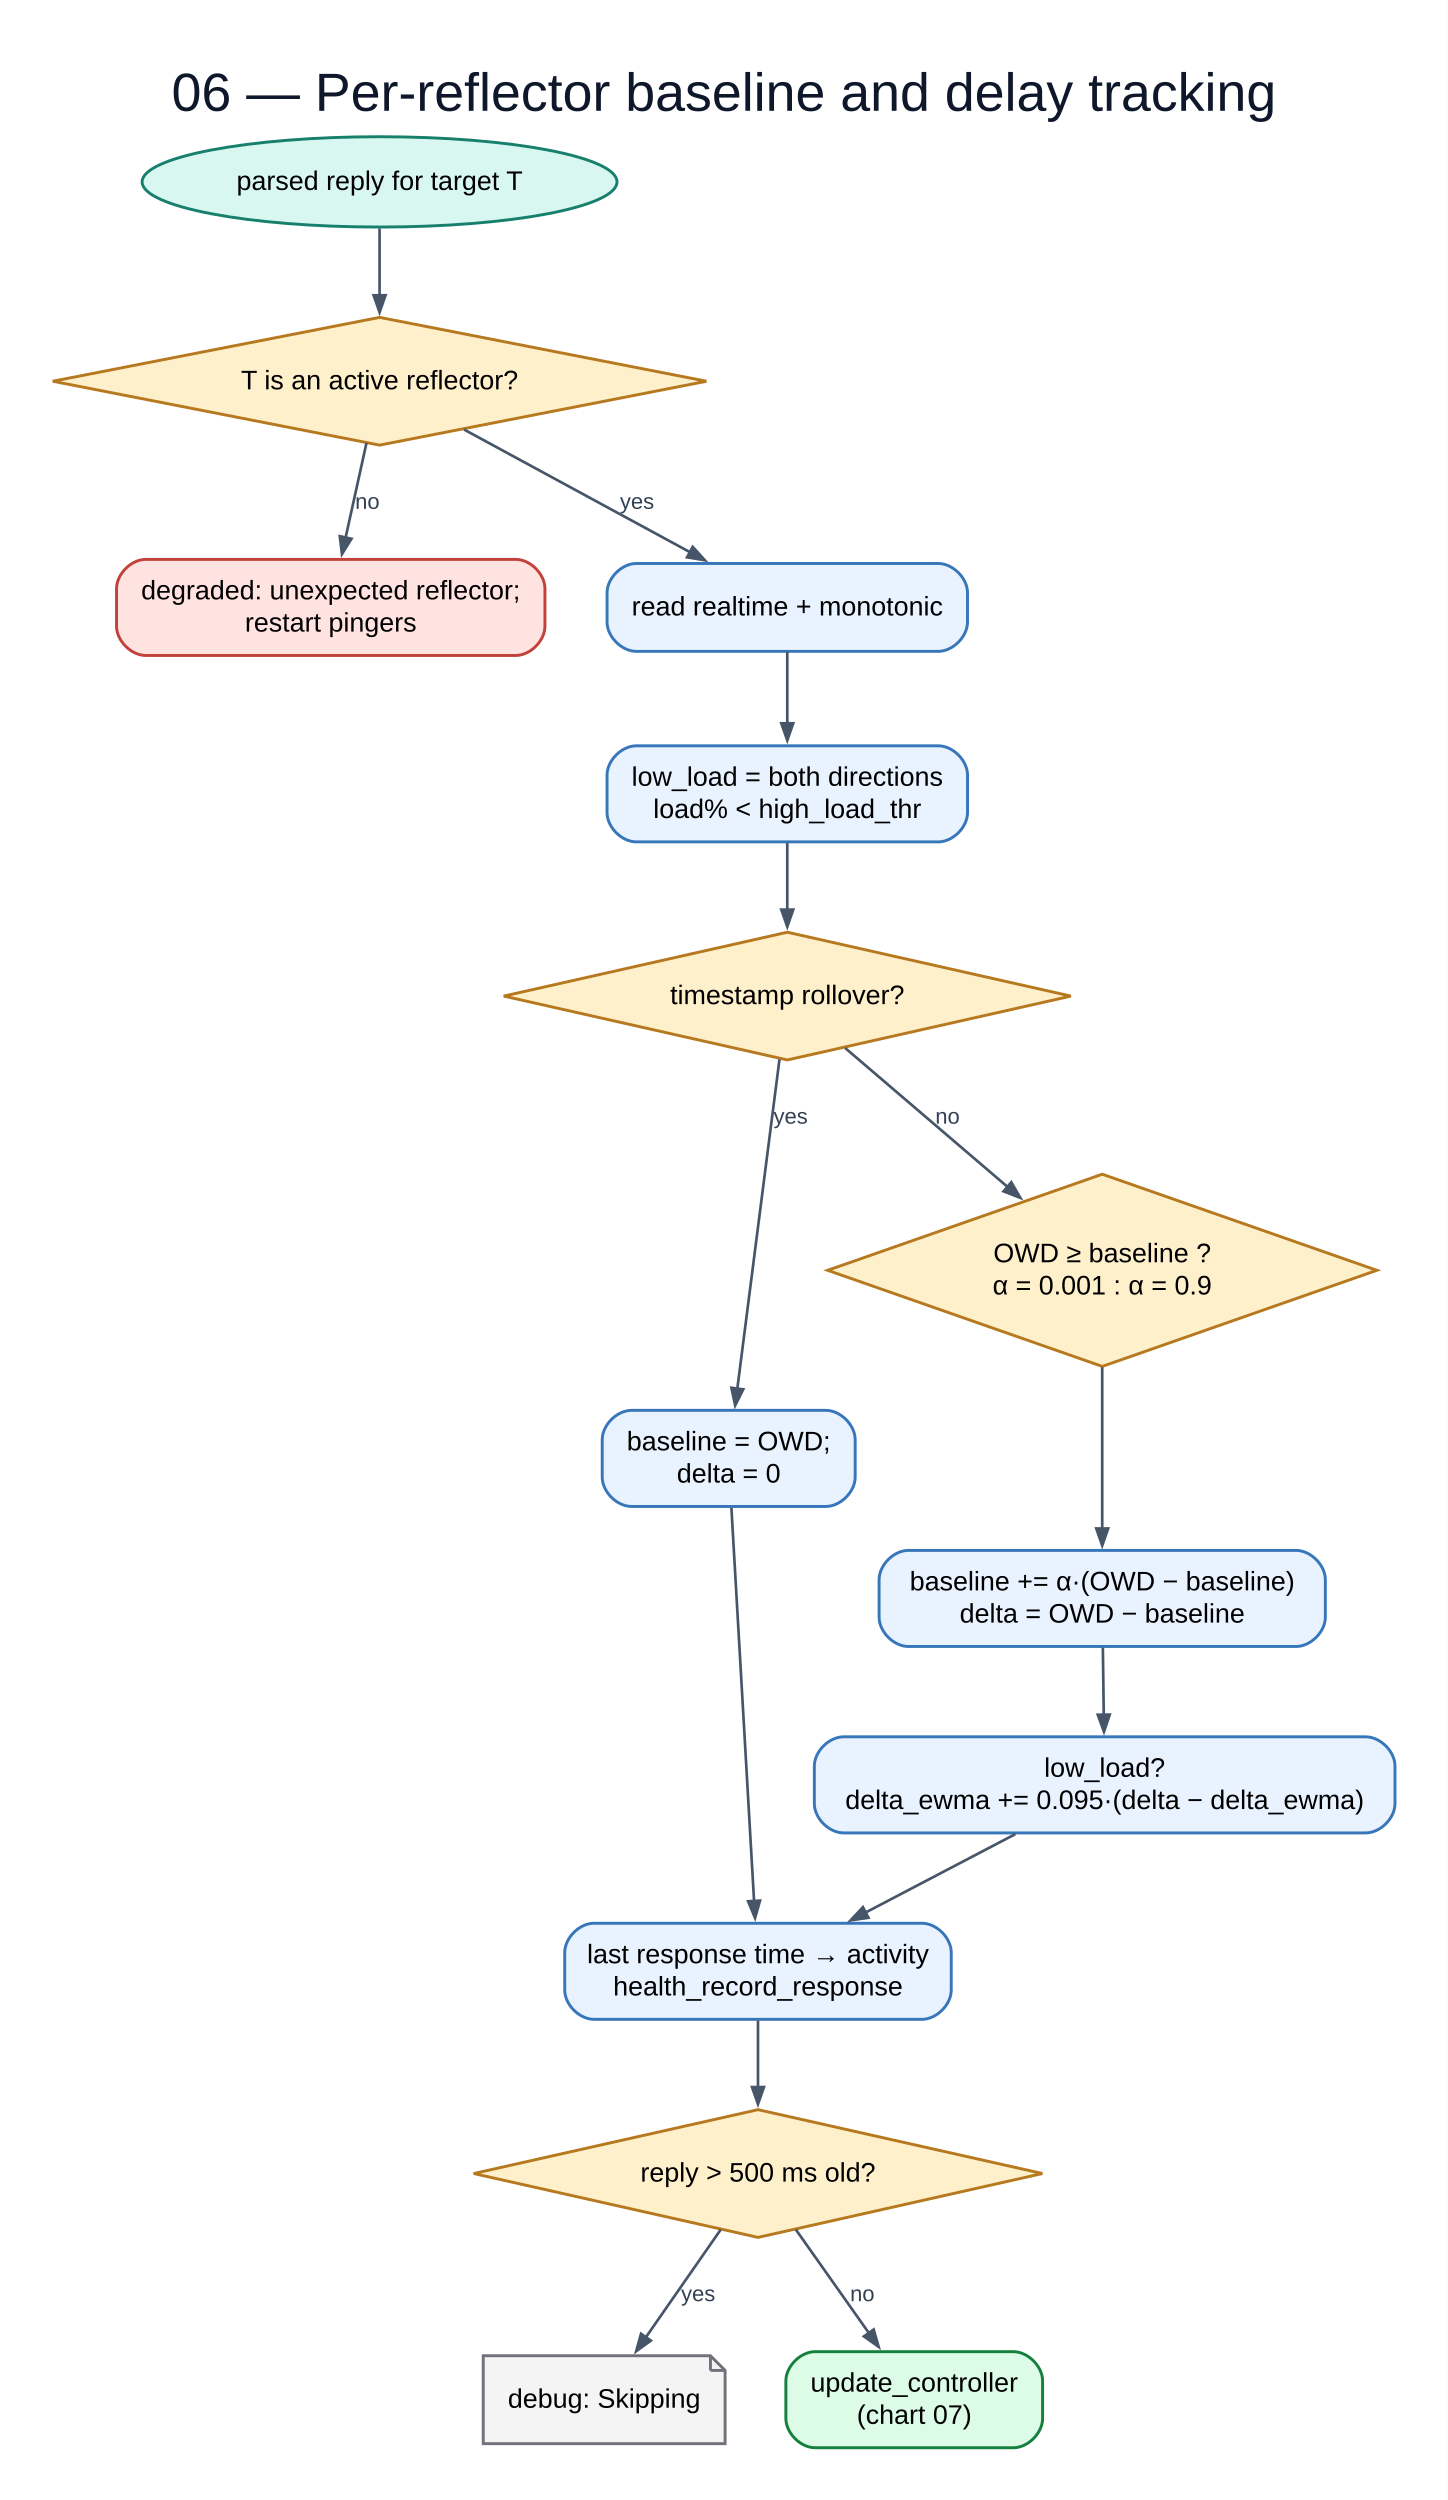
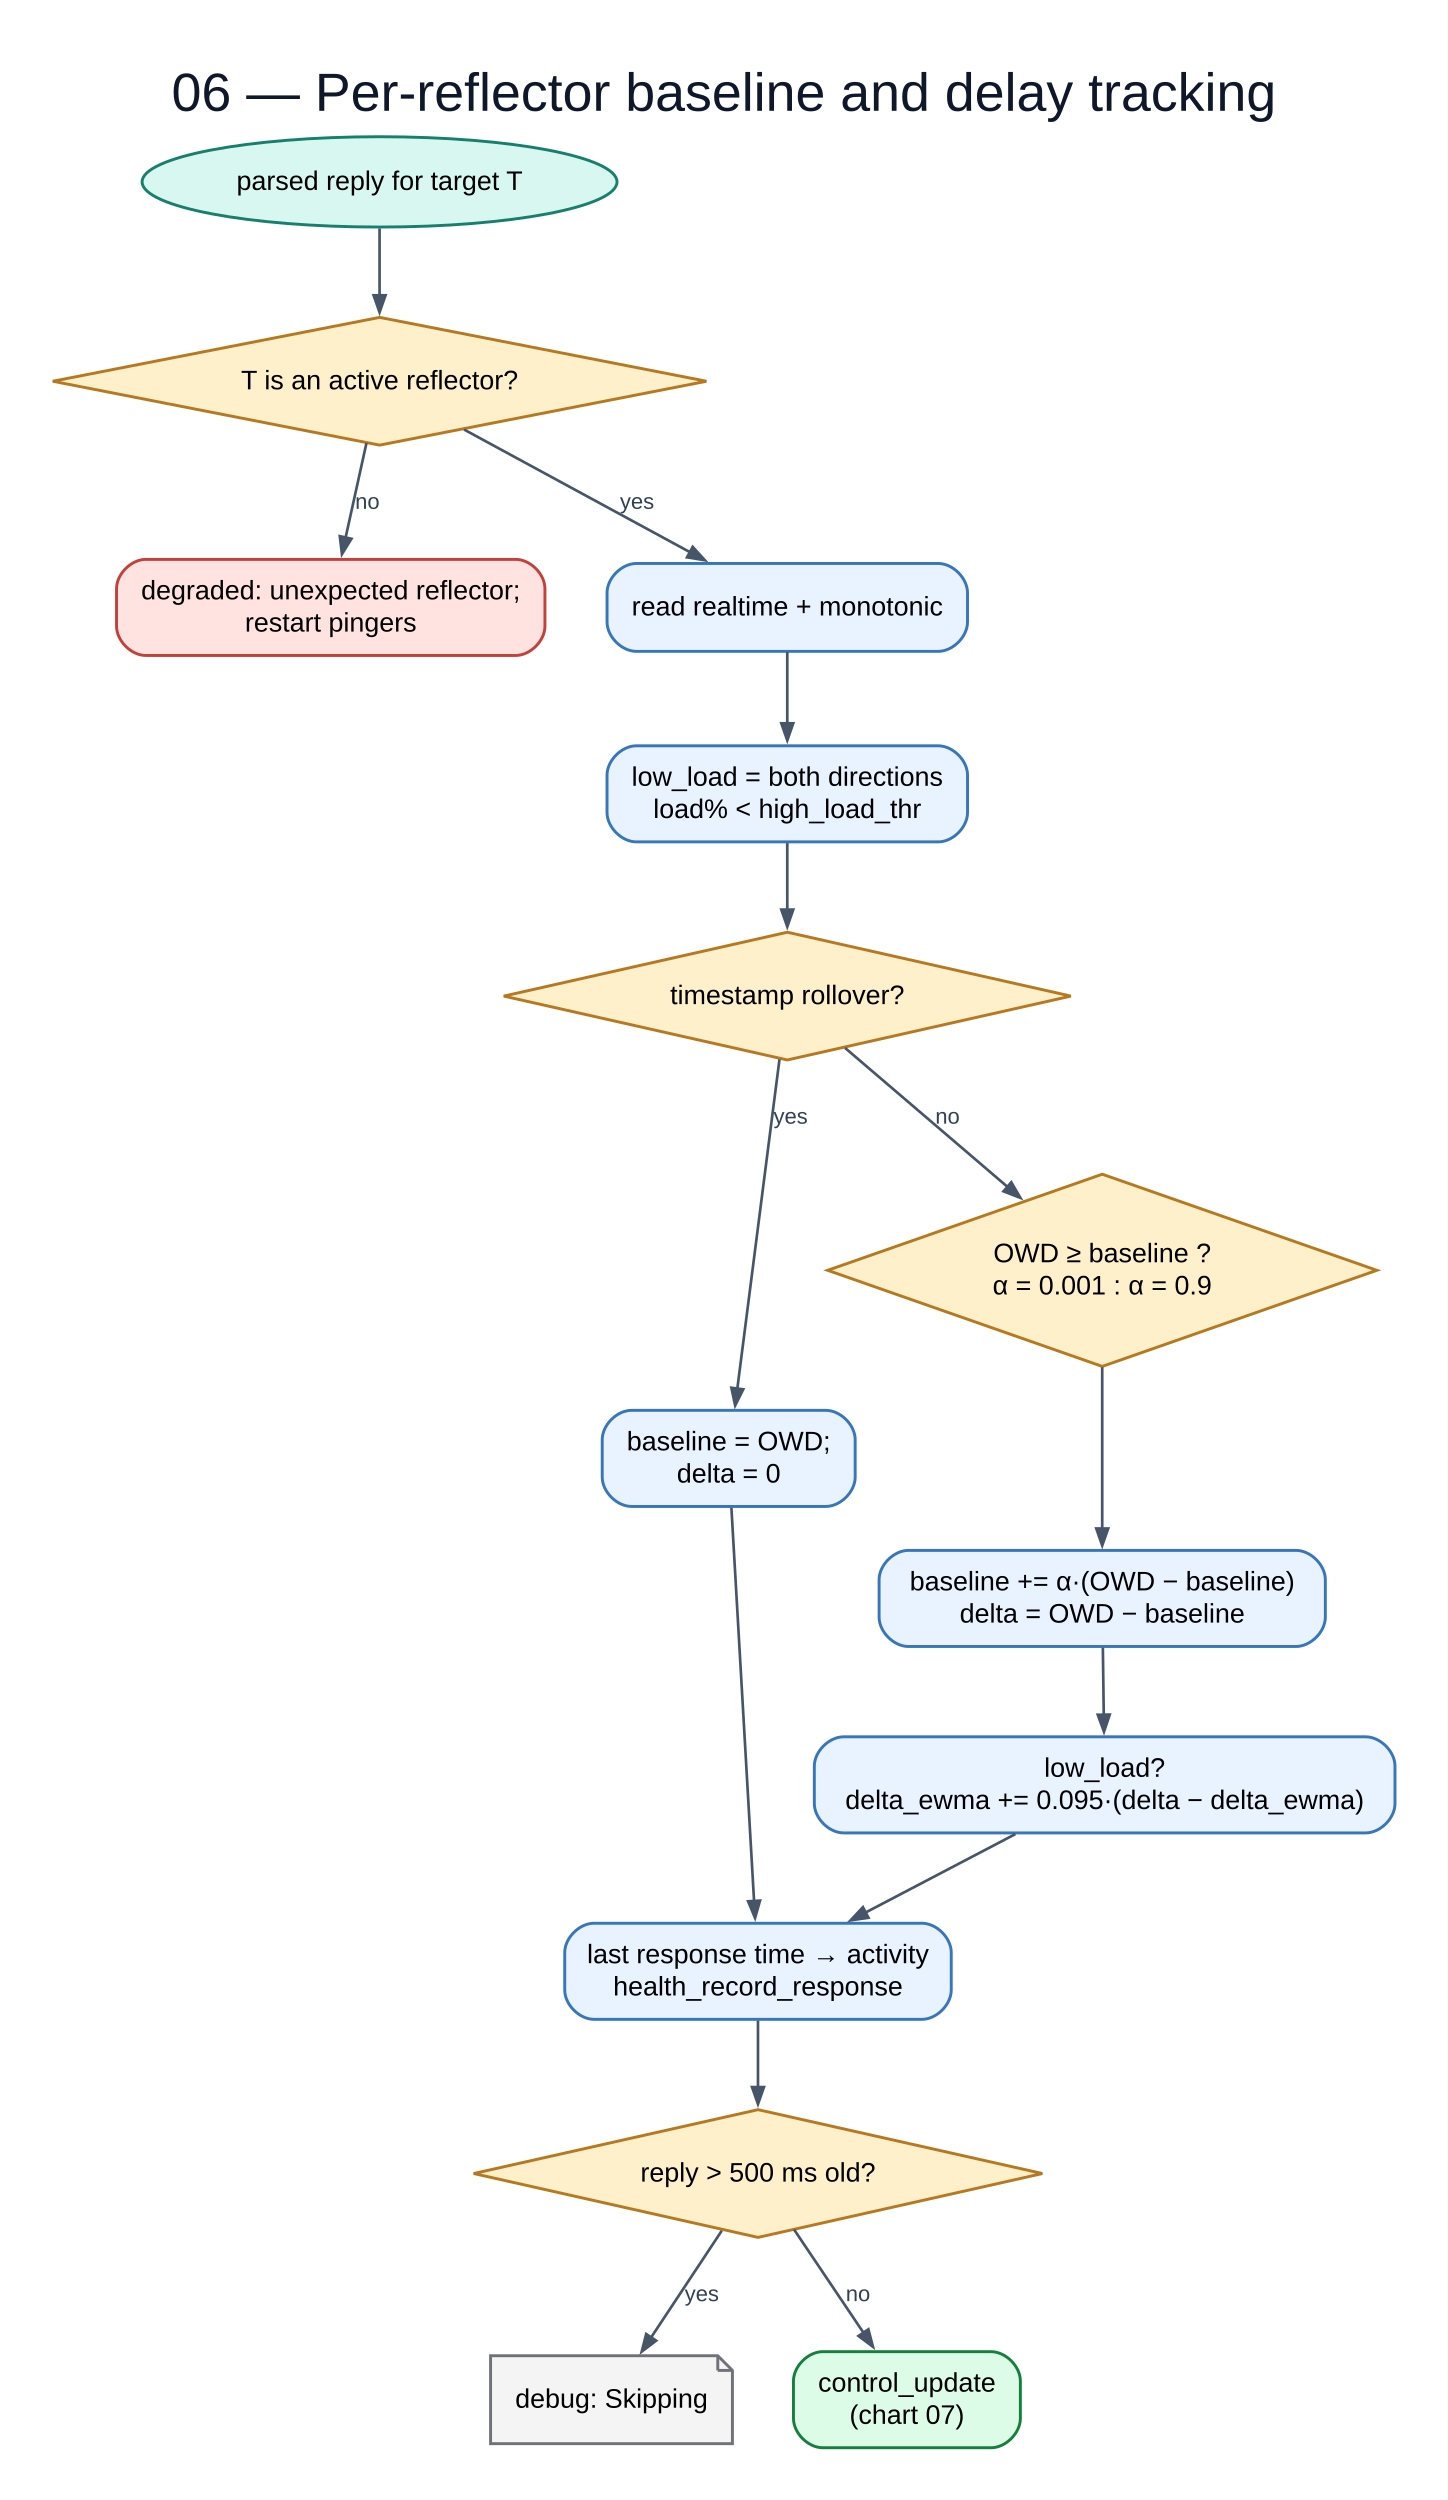
<svg xmlns="http://www.w3.org/2000/svg" width="593pt" height="1024pt" viewBox="0.00 0.00 593.00 1024.00">
  <g id="graph0" class="graph" transform="scale(1 1) rotate(0) translate(21.6 1002.6)">
    <polygon fill="white" stroke="none" points="-21.6,21.6 -21.6,-1002.6 571.39,-1002.6 571.39,21.6 -21.6,21.6" />
    <text xml:space="preserve" text-anchor="middle" x="274.9" y="-957.2" font-family="Arial" font-size="22.00" fill="#0f172a">06 — Per-reflector baseline and delay tracking</text>
    <g id="node1" class="node">
      <ellipse fill="#d9f7f1" stroke="#17806d" stroke-width="1.2" cx="133.87" cy="-928.1" rx="97.26" ry="18.5" />
      <text xml:space="preserve" text-anchor="middle" x="133.87" y="-924.8" font-family="Arial" font-size="11.00">parsed reply for target T</text>
    </g>
    <g id="node2" class="node">
      <polygon fill="#fff0cc" stroke="#b7791f" stroke-width="1.2" points="133.87,-872.6 0,-846.44 133.87,-820.28 267.74,-846.44 133.87,-872.6" />
      <text xml:space="preserve" text-anchor="middle" x="133.87" y="-843.14" font-family="Arial" font-size="11.00">T is an active reflector?</text>
    </g>
    <g id="edge1" class="edge">
      <path fill="none" stroke="#475569" stroke-width="1.1" d="M133.87,-909.02C133.87,-900.87 133.87,-890.96 133.87,-881.5" />
      <polygon fill="#475569" stroke="#475569" stroke-width="1.1" points="136.32,-881.66 133.87,-874.66 131.42,-881.66 136.32,-881.66" />
    </g>
    <g id="node3" class="node">
      <path fill="#ffe3e0" stroke="#c2413b" stroke-width="1.2" d="M189.61,-773.48C189.61,-773.48 38.13,-773.48 38.13,-773.48 32.13,-773.48 26.13,-767.48 26.13,-761.48 26.13,-761.48 26.13,-746.12 26.13,-746.12 26.13,-740.12 32.13,-734.12 38.13,-734.12 38.13,-734.12 189.61,-734.12 189.61,-734.12 195.61,-734.12 201.61,-740.12 201.61,-746.12 201.61,-746.12 201.61,-761.48 201.61,-761.48 201.61,-767.48 195.61,-773.48 189.61,-773.48" />
      <text xml:space="preserve" text-anchor="middle" x="113.87" y="-757.1" font-family="Arial" font-size="11.00">degraded: unexpected reflector;</text>
      <text xml:space="preserve" text-anchor="middle" x="113.87" y="-743.9" font-family="Arial" font-size="11.00">restart pingers</text>
    </g>
    <g id="edge2" class="edge">
      <path fill="none" stroke="#475569" stroke-width="1.1" d="M128.51,-821.15C125.86,-809.14 122.65,-794.59 119.91,-782.18" />
      <polygon fill="#475569" stroke="#475569" stroke-width="1.1" points="122.36,-781.92 118.46,-775.61 117.58,-782.98 122.36,-781.92" />
      <text xml:space="preserve" text-anchor="middle" x="128.88" y="-794.18" font-family="Arial" font-size="9.00" fill="#334155">no</text>
    </g>
    <g id="node4" class="node">
      <path fill="#e9f2ff" stroke="#3676b9" stroke-width="1.2" d="M362.69,-771.8C362.69,-771.8 239.05,-771.8 239.05,-771.8 233.05,-771.8 227.05,-765.8 227.05,-759.8 227.05,-759.8 227.05,-747.8 227.05,-747.8 227.05,-741.8 233.05,-735.8 239.05,-735.8 239.05,-735.8 362.69,-735.8 362.69,-735.8 368.69,-735.8 374.69,-741.8 374.69,-747.8 374.69,-747.8 374.69,-759.8 374.69,-759.8 374.69,-765.8 368.69,-771.8 362.69,-771.8" />
      <text xml:space="preserve" text-anchor="middle" x="300.87" y="-750.5" font-family="Arial" font-size="11.00">read realtime + monotonic</text>
    </g>
    <g id="edge3" class="edge">
      <path fill="none" stroke="#475569" stroke-width="1.1" d="M168.47,-826.66C195.49,-812 233.04,-791.62 261.25,-776.3" />
      <polygon fill="#475569" stroke="#475569" stroke-width="1.1" points="262.13,-778.61 267.12,-773.12 259.8,-774.31 262.13,-778.61" />
      <text xml:space="preserve" text-anchor="middle" x="239.33" y="-794.18" font-family="Arial" font-size="9.00" fill="#334155">yes</text>
    </g>
    <g id="node5" class="node">
      <path fill="#e9f2ff" stroke="#3676b9" stroke-width="1.2" d="M362.7,-697.12C362.7,-697.12 239.04,-697.12 239.04,-697.12 233.04,-697.12 227.04,-691.12 227.04,-685.12 227.04,-685.12 227.04,-669.76 227.04,-669.76 227.04,-663.76 233.04,-657.76 239.04,-657.76 239.04,-657.76 362.7,-657.76 362.7,-657.76 368.7,-657.76 374.7,-663.76 374.7,-669.76 374.7,-669.76 374.7,-685.12 374.7,-685.12 374.7,-691.12 368.7,-697.12 362.7,-697.12" />
      <text xml:space="preserve" text-anchor="middle" x="300.87" y="-680.74" font-family="Arial" font-size="11.00">low_load = both directions</text>
      <text xml:space="preserve" text-anchor="middle" x="300.87" y="-667.54" font-family="Arial" font-size="11.00">load% &lt; high_load_thr</text>
    </g>
    <g id="edge4" class="edge">
      <path fill="none" stroke="#475569" stroke-width="1.1" d="M300.87,-735.55C300.87,-726.88 300.87,-716.16 300.87,-706.35" />
      <polygon fill="#475569" stroke="#475569" stroke-width="1.1" points="303.32,-706.35 300.87,-699.35 298.42,-706.35 303.32,-706.35" />
    </g>
    <g id="node6" class="node">
      <polygon fill="#fff0cc" stroke="#b7791f" stroke-width="1.2" points="300.87,-620.76 184.74,-594.6 300.87,-568.44 417.01,-594.6 300.87,-620.76" />
      <text xml:space="preserve" text-anchor="middle" x="300.87" y="-591.3" font-family="Arial" font-size="11.00">timestamp rollover?</text>
    </g>
    <g id="edge5" class="edge">
      <path fill="none" stroke="#475569" stroke-width="1.1" d="M300.87,-657.28C300.87,-649.06 300.87,-639.2 300.87,-629.8" />
      <polygon fill="#475569" stroke="#475569" stroke-width="1.1" points="303.32,-630.02 300.87,-623.02 298.42,-630.02 303.32,-630.02" />
    </g>
    <g id="node7" class="node">
      <path fill="#e9f2ff" stroke="#3676b9" stroke-width="1.2" d="M316.68,-424.92C316.68,-424.92 237.07,-424.92 237.07,-424.92 231.07,-424.92 225.07,-418.92 225.07,-412.92 225.07,-412.92 225.07,-397.56 225.07,-397.56 225.07,-391.56 231.07,-385.56 237.07,-385.56 237.07,-385.56 316.68,-385.56 316.68,-385.56 322.68,-385.56 328.68,-391.56 328.68,-397.56 328.68,-397.56 328.68,-412.92 328.68,-412.92 328.68,-418.92 322.68,-424.92 316.68,-424.92" />
      <text xml:space="preserve" text-anchor="middle" x="276.87" y="-408.54" font-family="Arial" font-size="11.00">baseline = OWD;</text>
      <text xml:space="preserve" text-anchor="middle" x="276.87" y="-395.34" font-family="Arial" font-size="11.00">delta = 0</text>
    </g>
    <g id="edge6" class="edge">
      <path fill="none" stroke="#475569" stroke-width="1.1" d="M297.68,-568.72C293.19,-533.61 285.01,-469.76 280.36,-433.44" />
      <polygon fill="#475569" stroke="#475569" stroke-width="1.1" points="282.84,-433.54 279.52,-426.91 277.98,-434.16 282.84,-433.54" />
      <text xml:space="preserve" text-anchor="middle" x="302.25" y="-542.34" font-family="Arial" font-size="9.00" fill="#334155">yes</text>
    </g>
    <g id="node8" class="node">
      <polygon fill="#fff0cc" stroke="#b7791f" stroke-width="1.2" points="429.87,-521.64 317.4,-482.28 429.87,-442.92 542.34,-482.28 429.87,-521.64" />
      <text xml:space="preserve" text-anchor="middle" x="429.87" y="-485.58" font-family="Arial" font-size="11.00">OWD ≥ baseline ?</text>
      <text xml:space="preserve" text-anchor="middle" x="429.87" y="-472.38" font-family="Arial" font-size="11.00">α = 0.001 : α = 0.9</text>
    </g>
    <g id="edge7" class="edge">
      <path fill="none" stroke="#475569" stroke-width="1.1" d="M324.53,-573.37C343.12,-557.47 369.4,-535 391.06,-516.47" />
      <polygon fill="#475569" stroke="#475569" stroke-width="1.1" points="392.62,-518.36 396.35,-511.95 389.44,-514.63 392.62,-518.36" />
      <text xml:space="preserve" text-anchor="middle" x="366.51" y="-542.34" font-family="Arial" font-size="9.00" fill="#334155">no</text>
    </g>
    <g id="node11" class="node">
      <path fill="#e9f2ff" stroke="#3676b9" stroke-width="1.2" d="M356.03,-214.84C356.03,-214.84 221.71,-214.84 221.71,-214.84 215.71,-214.84 209.71,-208.84 209.71,-202.84 209.71,-202.84 209.71,-187.48 209.71,-187.48 209.71,-181.48 215.71,-175.48 221.71,-175.48 221.71,-175.48 356.03,-175.48 356.03,-175.48 362.03,-175.48 368.03,-181.48 368.03,-187.48 368.03,-187.48 368.03,-202.84 368.03,-202.84 368.03,-208.84 362.03,-214.84 356.03,-214.84" />
      <text xml:space="preserve" text-anchor="middle" x="288.87" y="-198.46" font-family="Arial" font-size="11.00">last response time → activity</text>
      <text xml:space="preserve" text-anchor="middle" x="288.87" y="-185.26" font-family="Arial" font-size="11.00">health_record_response</text>
    </g>
    <g id="edge10" class="edge">
      <path fill="none" stroke="#475569" stroke-width="1.1" d="M277.98,-385.04C280.11,-348.03 284.8,-266.71 287.27,-223.85" />
      <polygon fill="#475569" stroke="#475569" stroke-width="1.1" points="289.71,-224.11 287.67,-216.98 284.82,-223.83 289.71,-224.11" />
    </g>
    <g id="node9" class="node">
      <path fill="#e9f2ff" stroke="#3676b9" stroke-width="1.2" d="M509.26,-367.56C509.26,-367.56 350.48,-367.56 350.48,-367.56 344.48,-367.56 338.48,-361.56 338.48,-355.56 338.48,-355.56 338.48,-340.2 338.48,-340.2 338.48,-334.2 344.48,-328.2 350.48,-328.2 350.48,-328.2 509.26,-328.2 509.26,-328.2 515.26,-328.2 521.26,-334.2 521.26,-340.2 521.26,-340.2 521.26,-355.56 521.26,-355.56 521.26,-361.56 515.26,-367.56 509.26,-367.56" />
      <text xml:space="preserve" text-anchor="middle" x="429.87" y="-351.18" font-family="Arial" font-size="11.00">baseline += α·(OWD − baseline)</text>
      <text xml:space="preserve" text-anchor="middle" x="429.87" y="-337.98" font-family="Arial" font-size="11.00">delta = OWD − baseline</text>
    </g>
    <g id="edge8" class="edge">
      <path fill="none" stroke="#475569" stroke-width="1.1" d="M429.87,-442.63C429.87,-421.41 429.87,-395.6 429.87,-376.44" />
      <polygon fill="#475569" stroke="#475569" stroke-width="1.1" points="432.32,-376.54 429.87,-369.54 427.42,-376.54 432.32,-376.54" />
    </g>
    <g id="node10" class="node">
      <path fill="#e9f2ff" stroke="#3676b9" stroke-width="1.2" d="M537.79,-291.2C537.79,-291.2 323.95,-291.2 323.95,-291.2 317.95,-291.2 311.95,-285.2 311.95,-279.2 311.95,-279.2 311.95,-263.84 311.95,-263.84 311.95,-257.84 317.95,-251.84 323.95,-251.84 323.95,-251.84 537.79,-251.84 537.79,-251.84 543.79,-251.84 549.79,-257.84 549.79,-263.84 549.79,-263.84 549.79,-279.2 549.79,-279.2 549.79,-285.2 543.79,-291.2 537.79,-291.2" />
      <text xml:space="preserve" text-anchor="middle" x="430.87" y="-274.82" font-family="Arial" font-size="11.00">low_load?</text>
      <text xml:space="preserve" text-anchor="middle" x="430.87" y="-261.62" font-family="Arial" font-size="11.00">delta_ewma += 0.095·(delta − delta_ewma)</text>
    </g>
    <g id="edge9" class="edge">
      <path fill="none" stroke="#475569" stroke-width="1.1" d="M430.13,-327.73C430.24,-319.32 430.38,-309.28 430.5,-300.08" />
      <polygon fill="#475569" stroke="#475569" stroke-width="1.1" points="432.95,-300.3 430.59,-293.27 428.05,-300.24 432.95,-300.3" />
    </g>
    <g id="edge11" class="edge">
      <path fill="none" stroke="#475569" stroke-width="1.1" d="M394.3,-251.37C375.59,-241.57 352.66,-229.56 332.97,-219.25" />
      <polygon fill="#475569" stroke="#475569" stroke-width="1.1" points="334.13,-217.09 326.79,-216.02 331.86,-221.43 334.13,-217.09" />
    </g>
    <g id="node12" class="node">
      <polygon fill="#fff0cc" stroke="#b7791f" stroke-width="1.2" points="288.87,-138.48 172.41,-112.32 288.87,-86.16 405.34,-112.32 288.87,-138.48" />
      <text xml:space="preserve" text-anchor="middle" x="288.87" y="-109.02" font-family="Arial" font-size="11.00">reply &gt; 500 ms old?</text>
    </g>
    <g id="edge12" class="edge">
      <path fill="none" stroke="#475569" stroke-width="1.1" d="M288.87,-175C288.87,-166.78 288.87,-156.92 288.87,-147.52" />
      <polygon fill="#475569" stroke="#475569" stroke-width="1.1" points="291.32,-147.74 288.87,-140.74 286.42,-147.74 291.32,-147.74" />
    </g>
    <g id="node13" class="node">
-       <polygon fill="#f4f4f5" stroke="#71717a" stroke-width="1.2" points="269.4,-37.68 176.34,-37.68 176.34,-1.68 275.4,-1.68 275.4,-31.68 269.4,-37.68" />
-       <polyline fill="none" stroke="#71717a" stroke-width="1.2" points="269.4,-37.68 269.4,-31.68" />
-       <polyline fill="none" stroke="#71717a" stroke-width="1.2" points="275.4,-31.68 269.4,-31.68" />
-       <text xml:space="preserve" text-anchor="middle" x="225.87" y="-16.38" font-family="Arial" font-size="11.00">debug: Skipping</text>
+       <polygon fill="#f4f4f5" stroke="#71717a" stroke-width="1.2" points="272.4,-37.68 179.34,-37.68 179.34,-1.68 278.4,-1.68 278.4,-31.68 272.4,-37.68" />
+       <polyline fill="none" stroke="#71717a" stroke-width="1.2" points="272.4,-37.68 272.4,-31.68" />
+       <polyline fill="none" stroke="#71717a" stroke-width="1.2" points="278.4,-31.68 272.4,-31.68" />
+       <text xml:space="preserve" text-anchor="middle" x="228.87" y="-16.38" font-family="Arial" font-size="11.00">debug: Skipping</text>
    </g>
    <g id="edge13" class="edge">
-       <path fill="none" stroke="#475569" stroke-width="1.1" d="M273.62,-89.38C264.32,-75.99 252.41,-58.86 242.81,-45.06" />
-       <polygon fill="#475569" stroke="#475569" stroke-width="1.1" points="244.99,-43.89 238.98,-39.54 240.97,-46.69 244.99,-43.89" />
-       <text xml:space="preserve" text-anchor="middle" x="264.37" y="-60.06" font-family="Arial" font-size="9.00" fill="#334155">yes</text>
+       <path fill="none" stroke="#475569" stroke-width="1.1" d="M274.04,-88.91C265.26,-75.64 254.12,-58.82 245.1,-45.19" />
+       <polygon fill="#475569" stroke="#475569" stroke-width="1.1" points="247.16,-43.87 241.25,-39.39 243.08,-46.58 247.16,-43.87" />
+       <text xml:space="preserve" text-anchor="middle" x="265.87" y="-60.06" font-family="Arial" font-size="9.00" fill="#334155">yes</text>
    </g>
    <g id="node14" class="node">
-       <path fill="#dcfce7" stroke="#15803d" stroke-width="1.2" d="M393.45,-39.36C393.45,-39.36 312.29,-39.36 312.29,-39.36 306.29,-39.36 300.29,-33.36 300.29,-27.36 300.29,-27.36 300.29,-12 300.29,-12 300.29,-6 306.29,0 312.29,0 312.29,0 393.45,0 393.45,0 399.45,0 405.45,-6 405.45,-12 405.45,-12 405.45,-27.36 405.45,-27.36 405.45,-33.36 399.45,-39.36 393.45,-39.36" />
-       <text xml:space="preserve" text-anchor="middle" x="352.87" y="-22.98" font-family="Arial" font-size="11.00">update_controller</text>
-       <text xml:space="preserve" text-anchor="middle" x="352.87" y="-9.78" font-family="Arial" font-size="11.00">(chart 07)</text>
+       <path fill="#dcfce7" stroke="#15803d" stroke-width="1.2" d="M384.34,-39.36C384.34,-39.36 315.4,-39.36 315.4,-39.36 309.4,-39.36 303.4,-33.36 303.4,-27.36 303.4,-27.36 303.4,-12 303.4,-12 303.4,-6 309.4,0 315.4,0 315.4,0 384.34,0 384.34,0 390.34,0 396.34,-6 396.34,-12 396.34,-12 396.34,-27.36 396.34,-27.36 396.34,-33.36 390.34,-39.36 384.34,-39.36" />
+       <text xml:space="preserve" text-anchor="middle" x="349.87" y="-22.98" font-family="Arial" font-size="11.00">control_update</text>
+       <text xml:space="preserve" text-anchor="middle" x="349.87" y="-9.78" font-family="Arial" font-size="11.00">(chart 07)</text>
    </g>
    <g id="edge14" class="edge">
-       <path fill="none" stroke="#475569" stroke-width="1.1" d="M304.36,-89.38C313.44,-76.53 324.95,-60.23 334.48,-46.73" />
-       <polygon fill="#475569" stroke="#475569" stroke-width="1.1" points="336.26,-48.45 338.3,-41.32 332.26,-45.62 336.26,-48.45" />
-       <text xml:space="preserve" text-anchor="middle" x="331.61" y="-60.06" font-family="Arial" font-size="9.00" fill="#334155">no</text>
+       <path fill="none" stroke="#475569" stroke-width="1.1" d="M303.64,-89.38C312.21,-76.65 323.06,-60.53 332.09,-47.1" />
+       <polygon fill="#475569" stroke="#475569" stroke-width="1.1" points="334.09,-48.51 335.97,-41.34 330.03,-45.78 334.09,-48.51" />
+       <text xml:space="preserve" text-anchor="middle" x="329.84" y="-60.06" font-family="Arial" font-size="9.00" fill="#334155">no</text>
    </g>
  </g>
</svg>
